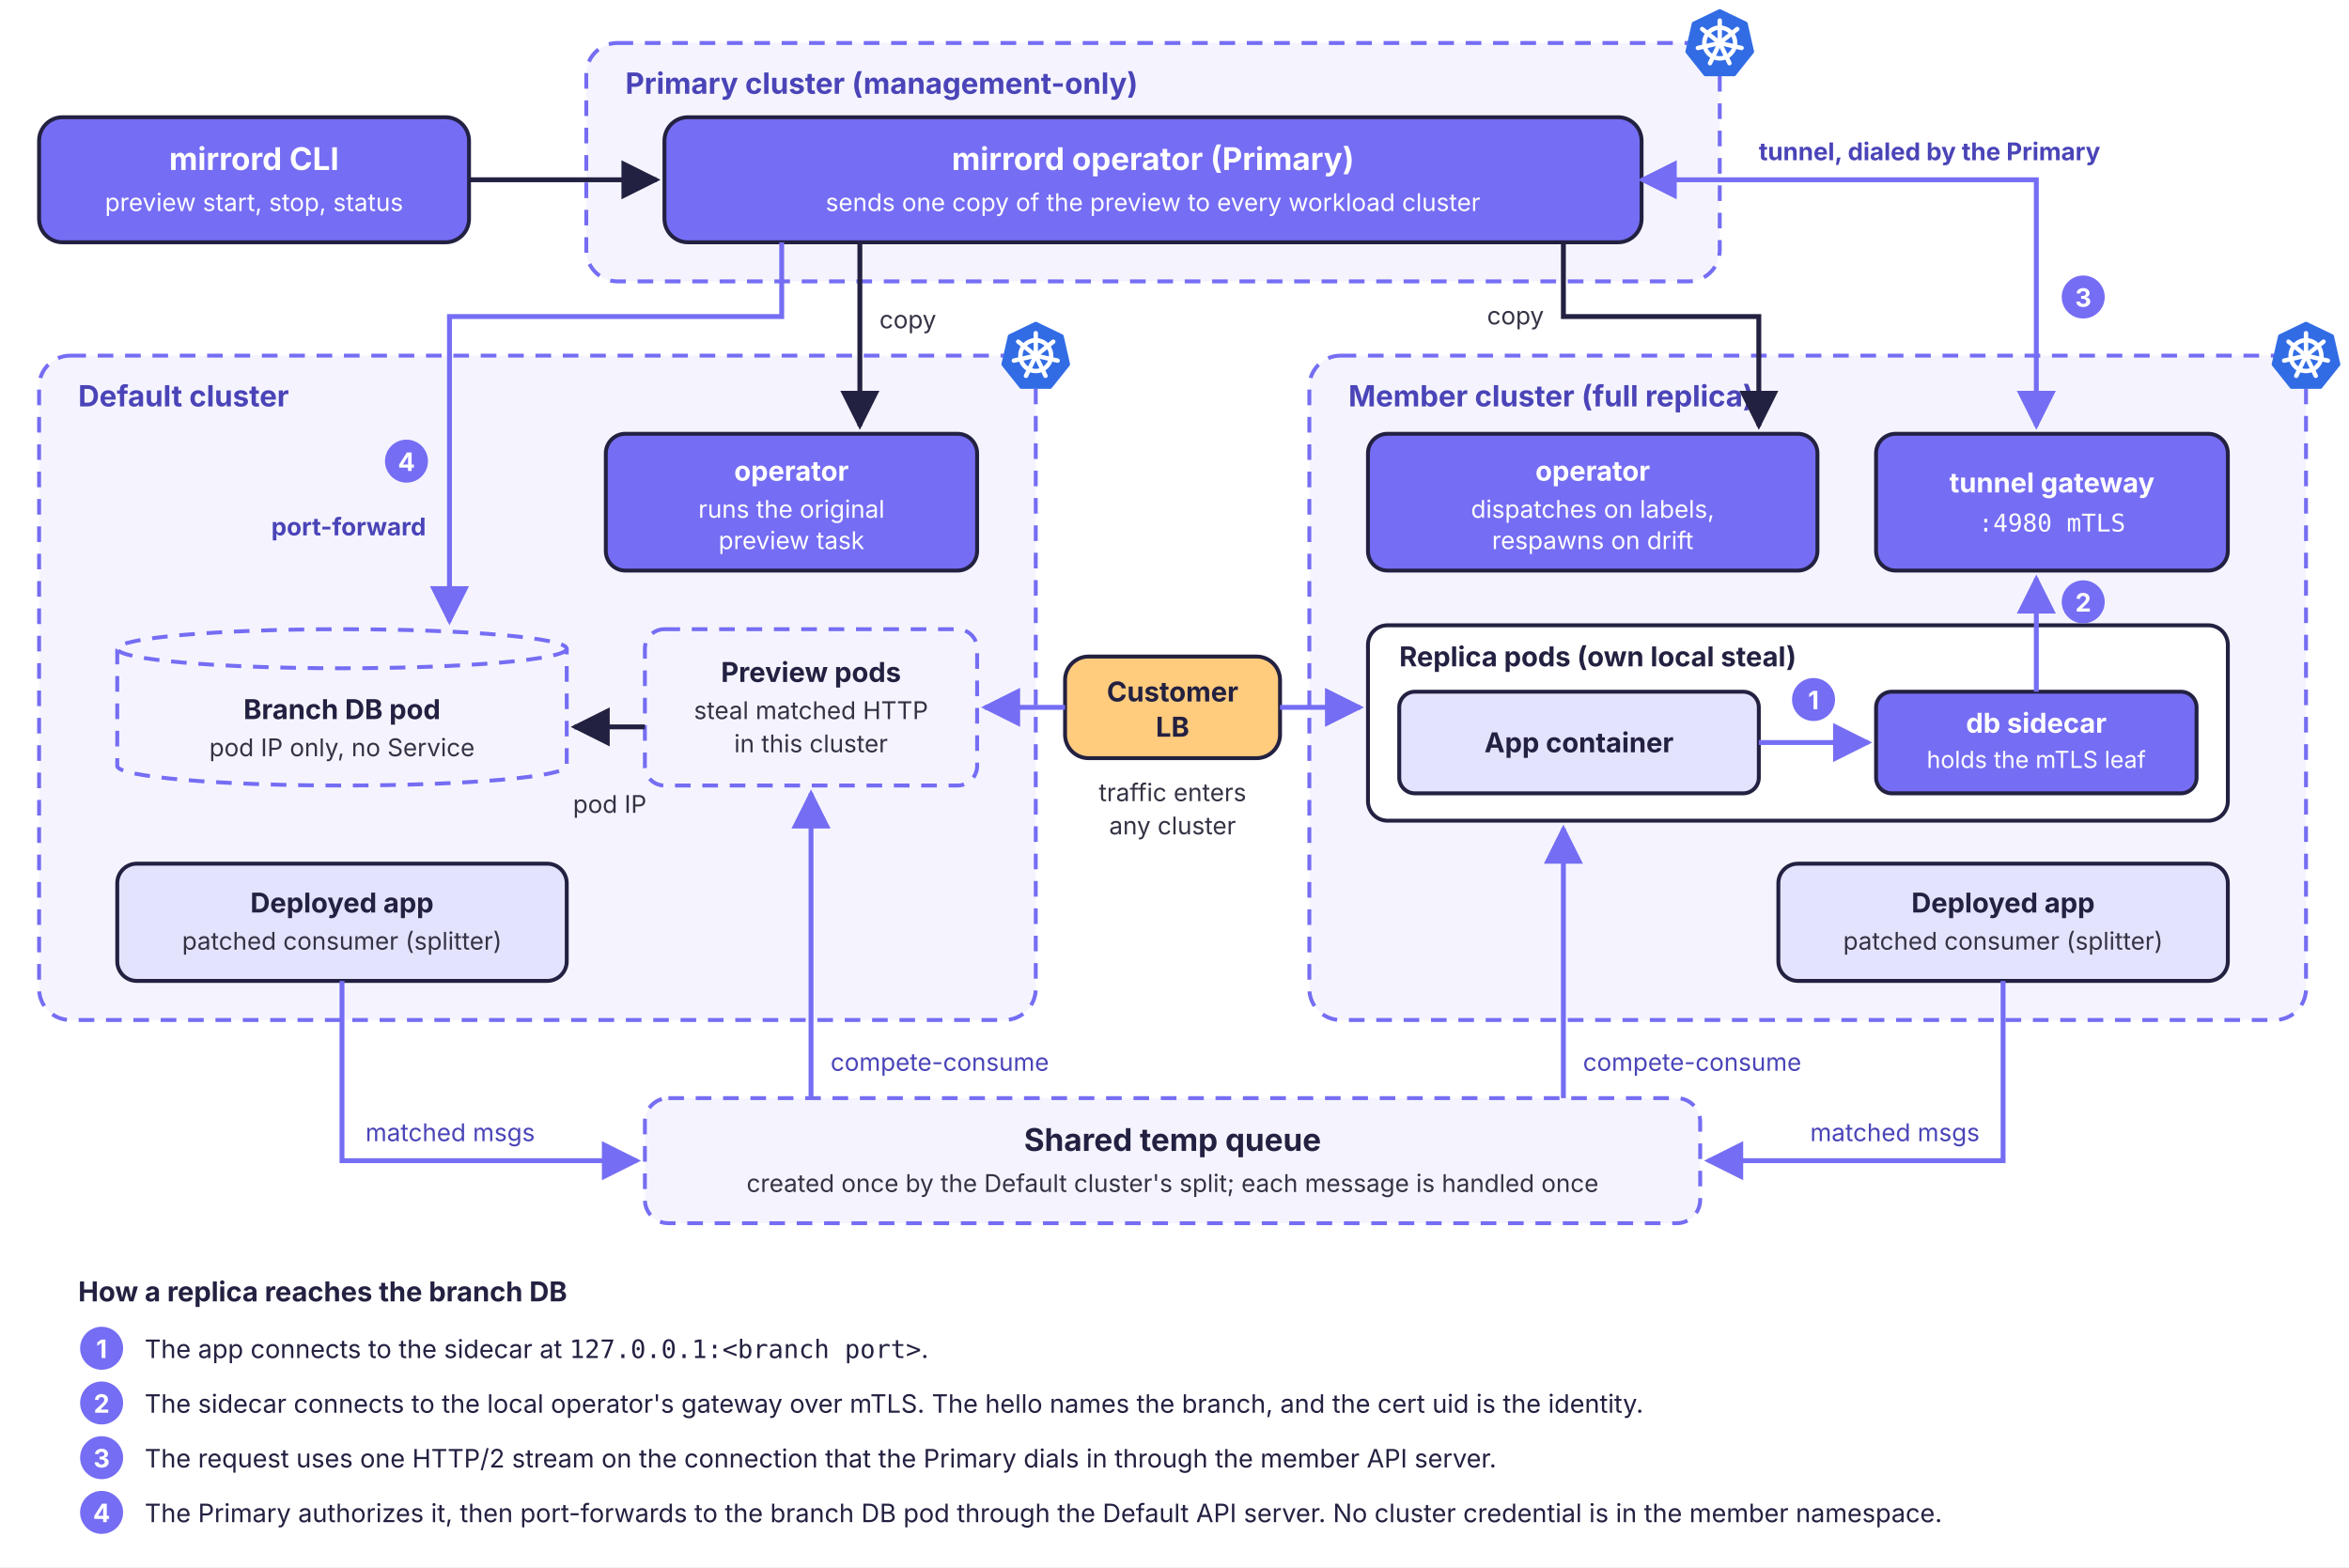
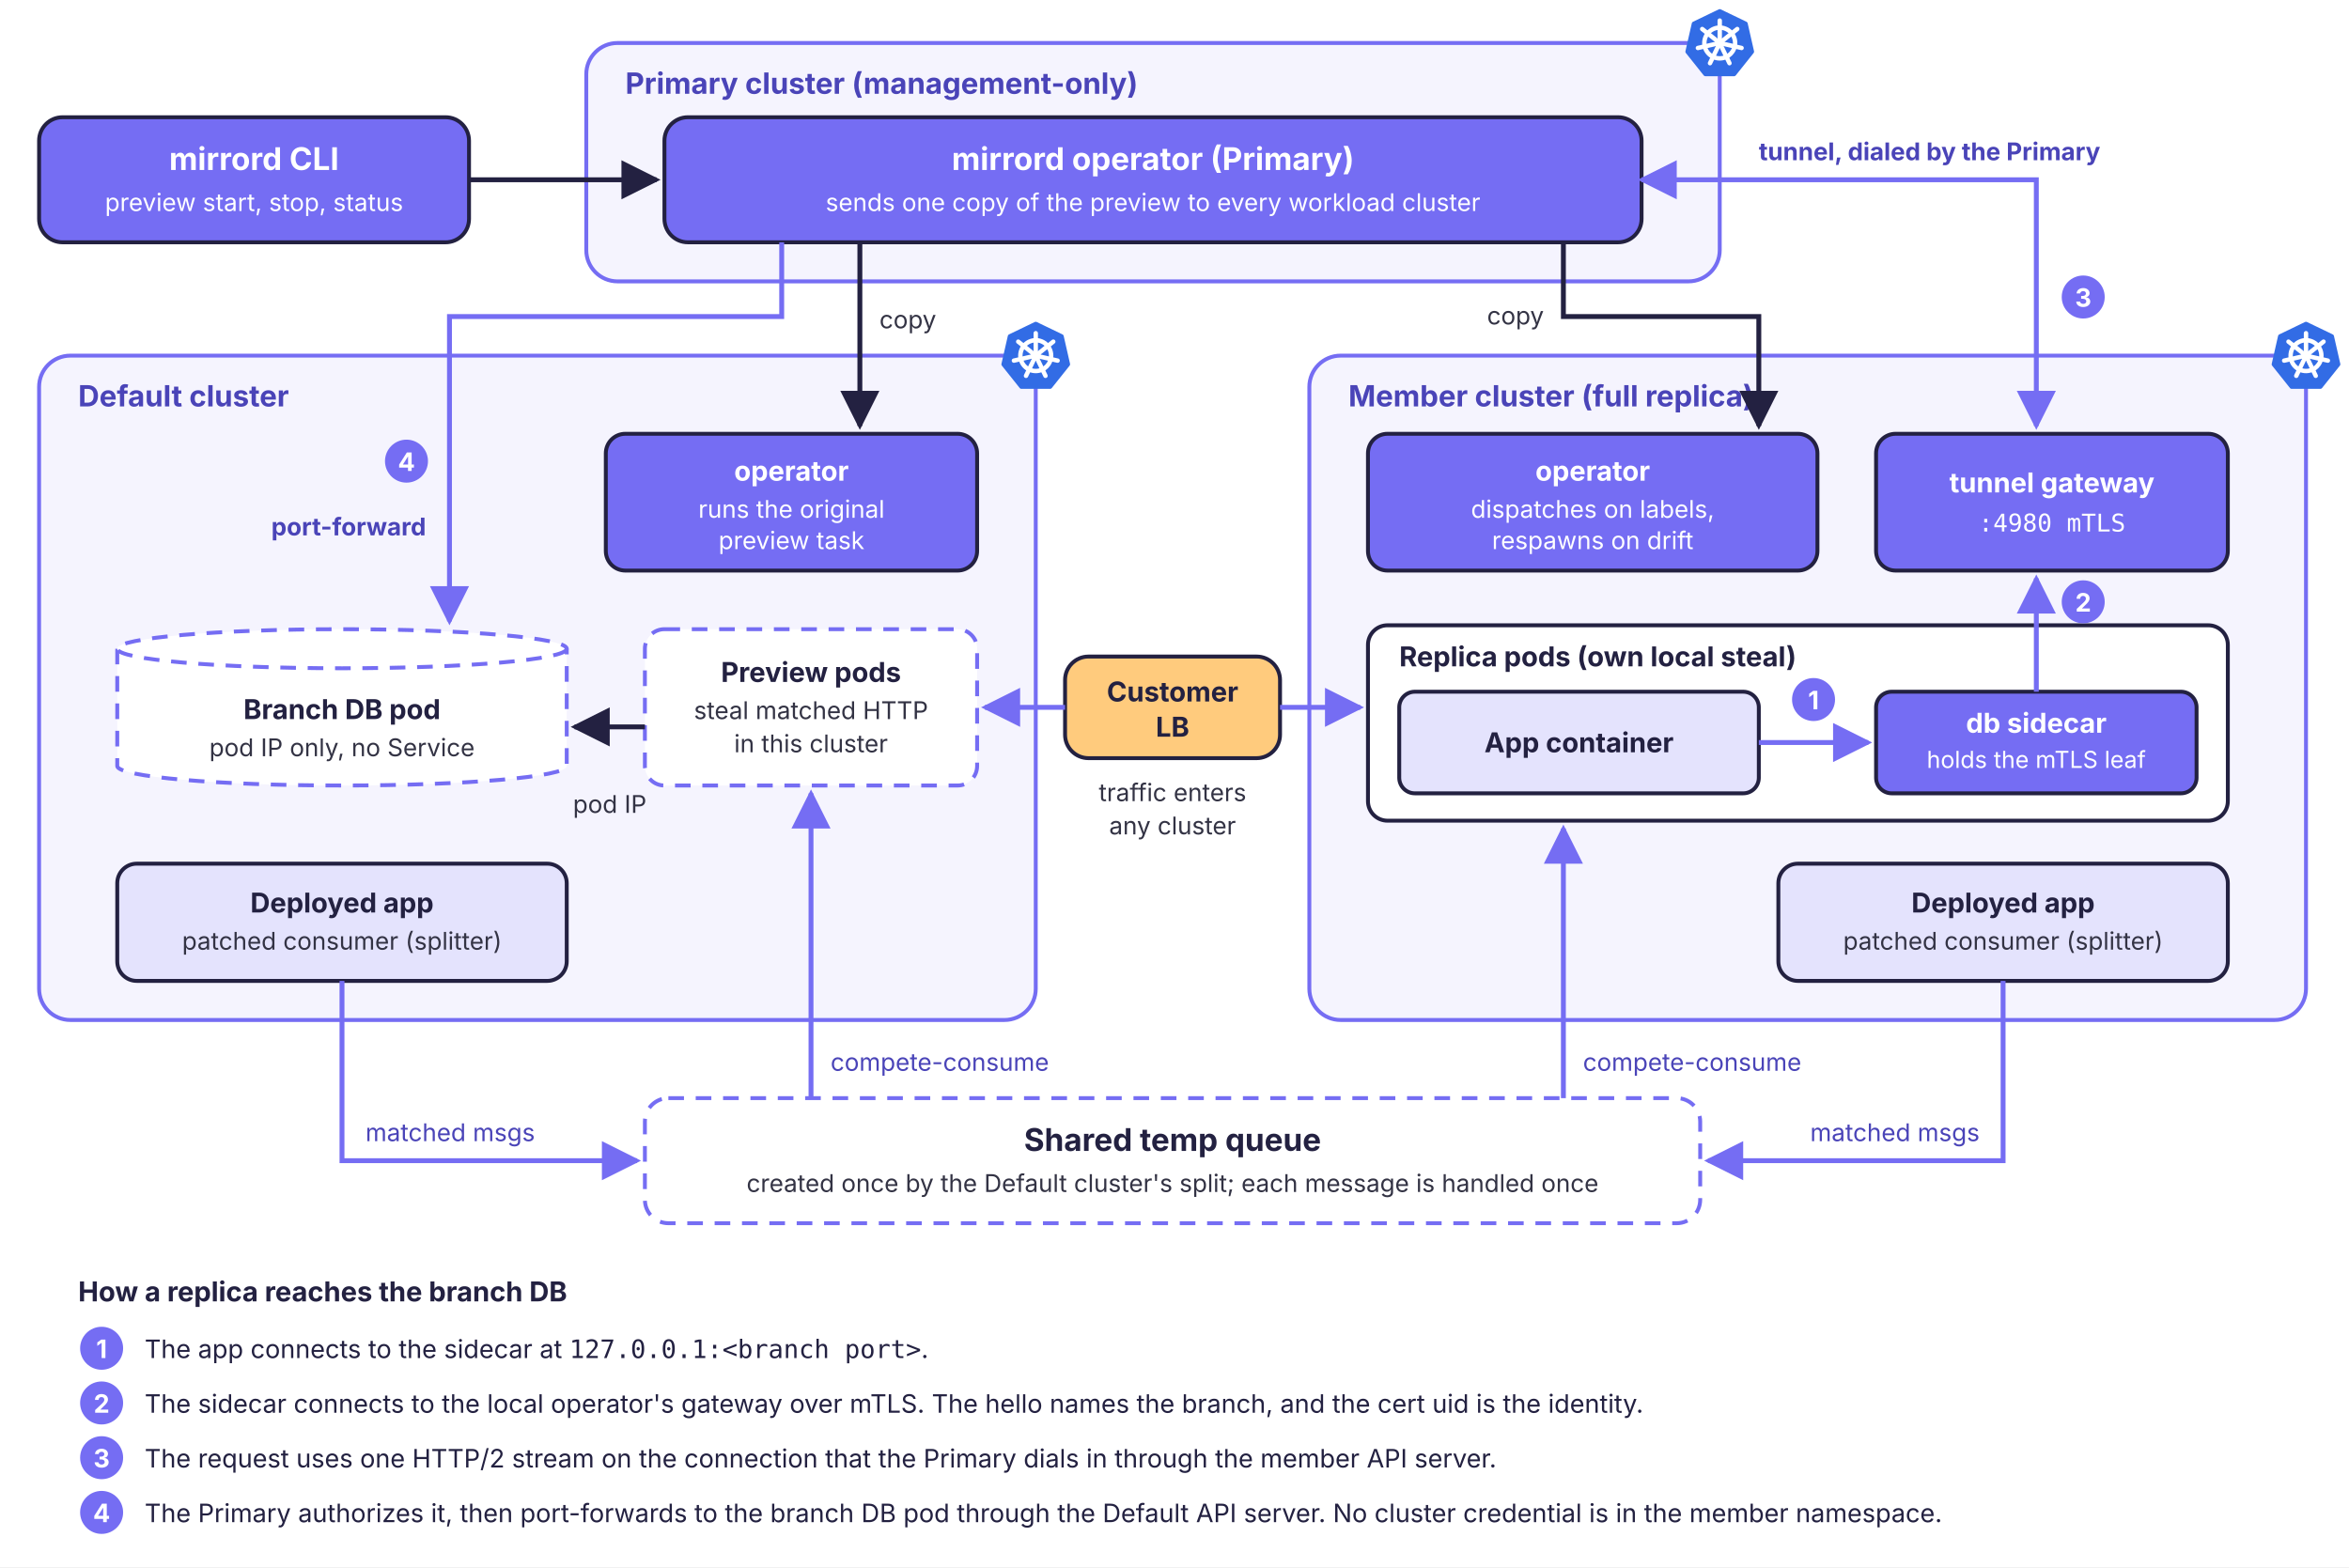
<svg xmlns="http://www.w3.org/2000/svg" viewBox="0 -2 1202 802" width="1202" height="802" font-family="Inter, Helvetica, Arial, sans-serif" role="img" aria-labelledby="t d">
  <defs>
    <marker id="arrow" viewBox="0 0 10 10" refX="9" refY="5" markerWidth="8" markerHeight="8" orient="auto-start-reverse">
      <path d="M0 0 L10 5 L0 10 z" fill="#232141" />
    </marker>
    <marker id="arrow-purple" viewBox="0 0 10 10" refX="9" refY="5" markerWidth="8" markerHeight="8" orient="auto-start-reverse">
      <path d="M0 0 L10 5 L0 10 z" fill="#756DF3" />
    </marker>
    <symbol id="k8s" viewBox="0 0 32 32">
      <polygon points="16.00,1.60 27.73,7.25 30.62,19.94 22.51,30.11 9.49,30.11 1.38,19.94 4.27,7.25" fill="#326CE5" stroke="#326CE5" stroke-width="2" stroke-linejoin="round" />
      <g fill="none" stroke="#ffffff" stroke-width="2" stroke-linecap="round">
        <circle cx="16" cy="16" r="7" />
        <line x1="16.00" y1="13.40" x2="16.00" y2="5.80" />
        <line x1="18.03" y1="14.38" x2="23.97" y2="9.64" />
        <line x1="18.53" y1="16.58" x2="25.94" y2="18.27" />
        <line x1="17.13" y1="18.34" x2="20.43" y2="25.19" />
        <line x1="14.87" y1="18.34" x2="11.57" y2="25.19" />
        <line x1="13.47" y1="16.58" x2="6.06" y2="18.27" />
        <line x1="13.97" y1="14.38" x2="8.03" y2="9.64" />
      </g>
      <circle cx="16" cy="16" r="2.4" fill="#ffffff" />
    </symbol>
  </defs>
  <rect x="0" y="-2" width="1202" height="802" fill="#ffffff" />
  <rect x="20" y="58" width="220" height="64" rx="12" fill="#756DF3" stroke="#232141" stroke-width="2" />
  <text x="130" y="85" font-size="16" font-weight="700" fill="#ffffff" text-anchor="middle">mirrord CLI</text>
  <text x="130" y="106" font-size="12.5" fill="#ffffff" text-anchor="middle">preview start, stop, status</text>
-   <rect x="300" y="20" width="580" height="122" rx="16" fill="#F5F4FE" stroke="#756DF3" stroke-width="2" stroke-dasharray="8 6" />
+   <rect x="300" y="20" width="580" height="122" rx="16" fill="#F5F4FE" stroke="#756DF3" stroke-width="2" />
  <text x="320" y="46" font-size="15" font-weight="700" fill="#4a44b8">Primary cluster (management-only)</text>
  <rect x="340" y="58" width="500" height="64" rx="12" fill="#756DF3" stroke="#232141" stroke-width="2" />
  <text x="590" y="85" font-size="16" font-weight="700" fill="#ffffff" text-anchor="middle">mirrord operator (Primary)</text>
  <text x="590" y="106" font-size="12.5" fill="#ffffff" text-anchor="middle">sends one copy of the preview to every workload cluster</text>
-   <rect x="20" y="180" width="510" height="340" rx="16" fill="#F5F4FE" stroke="#756DF3" stroke-width="2" stroke-dasharray="8 6" />
+   <rect x="20" y="180" width="510" height="340" rx="16" fill="#F5F4FE" stroke="#756DF3" stroke-width="2" />
  <text x="40" y="206" font-size="15" font-weight="700" fill="#4a44b8">Default cluster</text>
  <rect x="310" y="220" width="190" height="70" rx="10" fill="#756DF3" stroke="#232141" stroke-width="2" />
  <text x="405" y="244" font-size="14" font-weight="700" fill="#ffffff" text-anchor="middle">operator</text>
  <text x="405" y="263" font-size="12.5" fill="#ffffff" text-anchor="middle">runs the original</text>
  <text x="405" y="279" font-size="12.5" fill="#ffffff" text-anchor="middle">preview task</text>
-   <path d="M60 330 L60 390 A115 10 0 0 0 290 390 L290 330" fill="#F5F4FE" stroke="#756DF3" stroke-width="2" stroke-dasharray="8 6" />
-   <ellipse cx="175" cy="330" rx="115" ry="10" fill="#F5F4FE" stroke="#756DF3" stroke-width="2" stroke-dasharray="8 6" />
+   <path d="M60 330 L60 390 A115 10 0 0 0 290 390 L290 330" fill="#ffffff" stroke="#756DF3" stroke-width="2" stroke-dasharray="8 6" />
+   <ellipse cx="175" cy="330" rx="115" ry="10" fill="#ffffff" stroke="#756DF3" stroke-width="2" stroke-dasharray="8 6" />
  <text x="175" y="366" font-size="14" font-weight="700" fill="#232141" text-anchor="middle">Branch DB pod</text>
  <text x="175" y="385" font-size="12.5" fill="#333344" text-anchor="middle">pod IP only, no Service</text>
-   <rect x="330" y="320" width="170" height="80" rx="10" fill="#F5F4FE" stroke="#756DF3" stroke-width="2" stroke-dasharray="8 6" />
+   <rect x="330" y="320" width="170" height="80" rx="10" fill="#ffffff" stroke="#756DF3" stroke-width="2" stroke-dasharray="8 6" />
  <text x="415" y="347" font-size="14" font-weight="700" fill="#232141" text-anchor="middle">Preview pods</text>
  <text x="415" y="366" font-size="12.5" fill="#333344" text-anchor="middle">steal matched HTTP</text>
  <text x="415" y="383" font-size="12.5" fill="#333344" text-anchor="middle">in this cluster</text>
  <rect x="60" y="440" width="230" height="60" rx="10" fill="#E4E3FD" stroke="#232141" stroke-width="2" />
  <text x="175" y="465" font-size="14" font-weight="700" fill="#232141" text-anchor="middle">Deployed app</text>
  <text x="175" y="484" font-size="12.5" fill="#333344" text-anchor="middle">patched consumer (splitter)</text>
-   <rect x="670" y="180" width="510" height="340" rx="16" fill="#F5F4FE" stroke="#756DF3" stroke-width="2" stroke-dasharray="8 6" />
+   <rect x="670" y="180" width="510" height="340" rx="16" fill="#F5F4FE" stroke="#756DF3" stroke-width="2" />
  <text x="690" y="206" font-size="15" font-weight="700" fill="#4a44b8">Member cluster (full replica)</text>
  <rect x="700" y="220" width="230" height="70" rx="10" fill="#756DF3" stroke="#232141" stroke-width="2" />
  <text x="815" y="244" font-size="14" font-weight="700" fill="#ffffff" text-anchor="middle">operator</text>
  <text x="815" y="263" font-size="12.5" fill="#ffffff" text-anchor="middle">dispatches on labels,</text>
  <text x="815" y="279" font-size="12.5" fill="#ffffff" text-anchor="middle">respawns on drift</text>
  <rect x="960" y="220" width="180" height="70" rx="10" fill="#756DF3" stroke="#232141" stroke-width="2" />
  <text x="1050" y="250" font-size="14" font-weight="700" fill="#ffffff" text-anchor="middle">tunnel gateway</text>
  <text x="1050" y="270" font-size="12.5" fill="#ffffff" text-anchor="middle" font-family="Menlo, Consolas, monospace">:4980 mTLS</text>
  <rect x="700" y="318" width="440" height="100" rx="10" fill="#ffffff" stroke="#232141" stroke-width="2" />
  <text x="716" y="339" font-size="14" font-weight="700" fill="#232141">Replica pods (own local steal)</text>
  <rect x="716" y="352" width="184" height="52" rx="8" fill="#E4E3FD" stroke="#232141" stroke-width="2" />
  <text x="808" y="383" font-size="14" font-weight="700" fill="#232141" text-anchor="middle">App container</text>
  <rect x="960" y="352" width="164" height="52" rx="8" fill="#756DF3" stroke="#232141" stroke-width="2" />
  <text x="1042" y="373" font-size="14" font-weight="700" fill="#ffffff" text-anchor="middle">db sidecar</text>
  <text x="1042" y="391" font-size="12" fill="#ffffff" text-anchor="middle">holds the mTLS leaf</text>
  <rect x="910" y="440" width="230" height="60" rx="10" fill="#E4E3FD" stroke="#232141" stroke-width="2" />
  <text x="1025" y="465" font-size="14" font-weight="700" fill="#232141" text-anchor="middle">Deployed app</text>
  <text x="1025" y="484" font-size="12.5" fill="#333344" text-anchor="middle">patched consumer (splitter)</text>
  <rect x="545" y="334" width="110" height="52" rx="12" fill="#FFCB7D" stroke="#232141" stroke-width="2" />
  <text x="600" y="357" font-size="14" font-weight="700" fill="#232141" text-anchor="middle">Customer</text>
  <text x="600" y="375" font-size="14" font-weight="700" fill="#232141" text-anchor="middle">LB</text>
  <text x="600" y="408" font-size="12.5" fill="#333344" text-anchor="middle">traffic enters</text>
  <text x="600" y="425" font-size="12.5" fill="#333344" text-anchor="middle">any cluster</text>
-   <rect x="330" y="560" width="540" height="64" rx="12" fill="#F5F4FE" stroke="#756DF3" stroke-width="2" stroke-dasharray="8 6" />
+   <rect x="330" y="560" width="540" height="64" rx="12" fill="#ffffff" stroke="#756DF3" stroke-width="2" stroke-dasharray="8 6" />
  <text x="600" y="587" font-size="16" font-weight="700" fill="#232141" text-anchor="middle">Shared temp queue</text>
  <text x="600" y="608" font-size="12.5" fill="#333344" text-anchor="middle">created once by the Default cluster's split; each message is handled once</text>
  <line x1="240" y1="90" x2="336" y2="90" stroke="#232141" stroke-width="2.5" marker-end="url(#arrow)" />
  <line x1="440" y1="122" x2="440" y2="216" stroke="#232141" stroke-width="2.5" marker-end="url(#arrow)" />
  <text x="450" y="166" font-size="12.5" fill="#333344">copy</text>
  <polyline points="800,122 800,160 900,160 900,216" fill="none" stroke="#232141" stroke-width="2.5" marker-end="url(#arrow)" />
  <text x="790" y="164" font-size="12.5" fill="#333344" text-anchor="end">copy</text>
  <line x1="545" y1="360" x2="504" y2="360" stroke="#756DF3" stroke-width="2.5" marker-end="url(#arrow-purple)" />
  <line x1="655" y1="360" x2="696" y2="360" stroke="#756DF3" stroke-width="2.5" marker-end="url(#arrow-purple)" />
  <line x1="330" y1="370" x2="294" y2="370" stroke="#232141" stroke-width="2.5" marker-end="url(#arrow)" />
  <text x="312" y="414" font-size="12.5" fill="#333344" text-anchor="middle">pod IP</text>
  <line x1="900" y1="378" x2="956" y2="378" stroke="#756DF3" stroke-width="2.5" marker-end="url(#arrow-purple)" />
  <line x1="1042" y1="352" x2="1042" y2="294" stroke="#756DF3" stroke-width="2.5" marker-end="url(#arrow-purple)" />
  <polyline points="840,90 1042,90 1042,216" fill="none" stroke="#756DF3" stroke-width="2.5" marker-start="url(#arrow-purple)" marker-end="url(#arrow-purple)" />
  <text x="900" y="80" font-size="12.5" font-weight="700" fill="#4a44b8">tunnel, dialed by the Primary</text>
  <polyline points="400,122 400,160 230,160 230,316" fill="none" stroke="#756DF3" stroke-width="2.5" marker-end="url(#arrow-purple)" />
  <text x="218" y="272" font-size="12.5" font-weight="700" fill="#4a44b8" text-anchor="end">port-forward</text>
  <polyline points="175,500 175,592 326,592" fill="none" stroke="#756DF3" stroke-width="2.5" marker-end="url(#arrow-purple)" />
  <text x="187" y="582" font-size="12.5" fill="#4a44b8">matched msgs</text>
  <polyline points="1025,500 1025,592 874,592" fill="none" stroke="#756DF3" stroke-width="2.5" marker-end="url(#arrow-purple)" />
  <text x="1013" y="582" font-size="12.5" fill="#4a44b8" text-anchor="end">matched msgs</text>
  <line x1="415" y1="560" x2="415" y2="404" stroke="#756DF3" stroke-width="2.5" marker-end="url(#arrow-purple)" />
  <text x="425" y="546" font-size="12.5" fill="#4a44b8">compete-consume</text>
  <line x1="800" y1="560" x2="800" y2="422" stroke="#756DF3" stroke-width="2.5" marker-end="url(#arrow-purple)" />
  <text x="810" y="546" font-size="12.5" fill="#4a44b8">compete-consume</text>
  <circle cx="928" cy="356" r="11" fill="#756DF3" />
  <text x="928" y="361" font-size="13" font-weight="700" fill="#ffffff" text-anchor="middle">1</text>
  <circle cx="1066" cy="306" r="11" fill="#756DF3" />
  <text x="1066" y="311" font-size="13" font-weight="700" fill="#ffffff" text-anchor="middle">2</text>
  <circle cx="1066" cy="150" r="11" fill="#756DF3" />
  <text x="1066" y="155" font-size="13" font-weight="700" fill="#ffffff" text-anchor="middle">3</text>
  <circle cx="208" cy="234" r="11" fill="#756DF3" />
  <text x="208" y="239" font-size="13" font-weight="700" fill="#ffffff" text-anchor="middle">4</text>
  <text x="40" y="664" font-size="14" font-weight="700" fill="#232141">How a replica reaches the branch DB</text>
  <circle cx="52" cy="688" r="11" fill="#756DF3" />
  <text x="52" y="693" font-size="13" font-weight="700" fill="#ffffff" text-anchor="middle">1</text>
  <text x="74" y="693" font-size="13" fill="#232141">The app connects to the sidecar at <tspan font-family="Menlo, Consolas, monospace">127.0.0.1:&lt;branch port&gt;</tspan>.</text>
  <circle cx="52" cy="716" r="11" fill="#756DF3" />
  <text x="52" y="721" font-size="13" font-weight="700" fill="#ffffff" text-anchor="middle">2</text>
  <text x="74" y="721" font-size="13" fill="#232141">The sidecar connects to the local operator's gateway over mTLS. The hello names the branch, and the cert uid is the identity.</text>
  <circle cx="52" cy="744" r="11" fill="#756DF3" />
  <text x="52" y="749" font-size="13" font-weight="700" fill="#ffffff" text-anchor="middle">3</text>
  <text x="74" y="749" font-size="13" fill="#232141">The request uses one HTTP/2 stream on the connection that the Primary dials in through the member API server.</text>
  <circle cx="52" cy="772" r="11" fill="#756DF3" />
  <text x="52" y="777" font-size="13" font-weight="700" fill="#ffffff" text-anchor="middle">4</text>
  <text x="74" y="777" font-size="13" fill="#232141">The Primary authorizes it, then port-forwards to the branch DB pod through the Default API server. No cluster credential is in the member namespace.</text>
  <use href="#k8s" x="862" y="2" width="36" height="36" />
  <use href="#k8s" x="512" y="162" width="36" height="36" />
  <use href="#k8s" x="1162" y="162" width="36" height="36" />
</svg>
